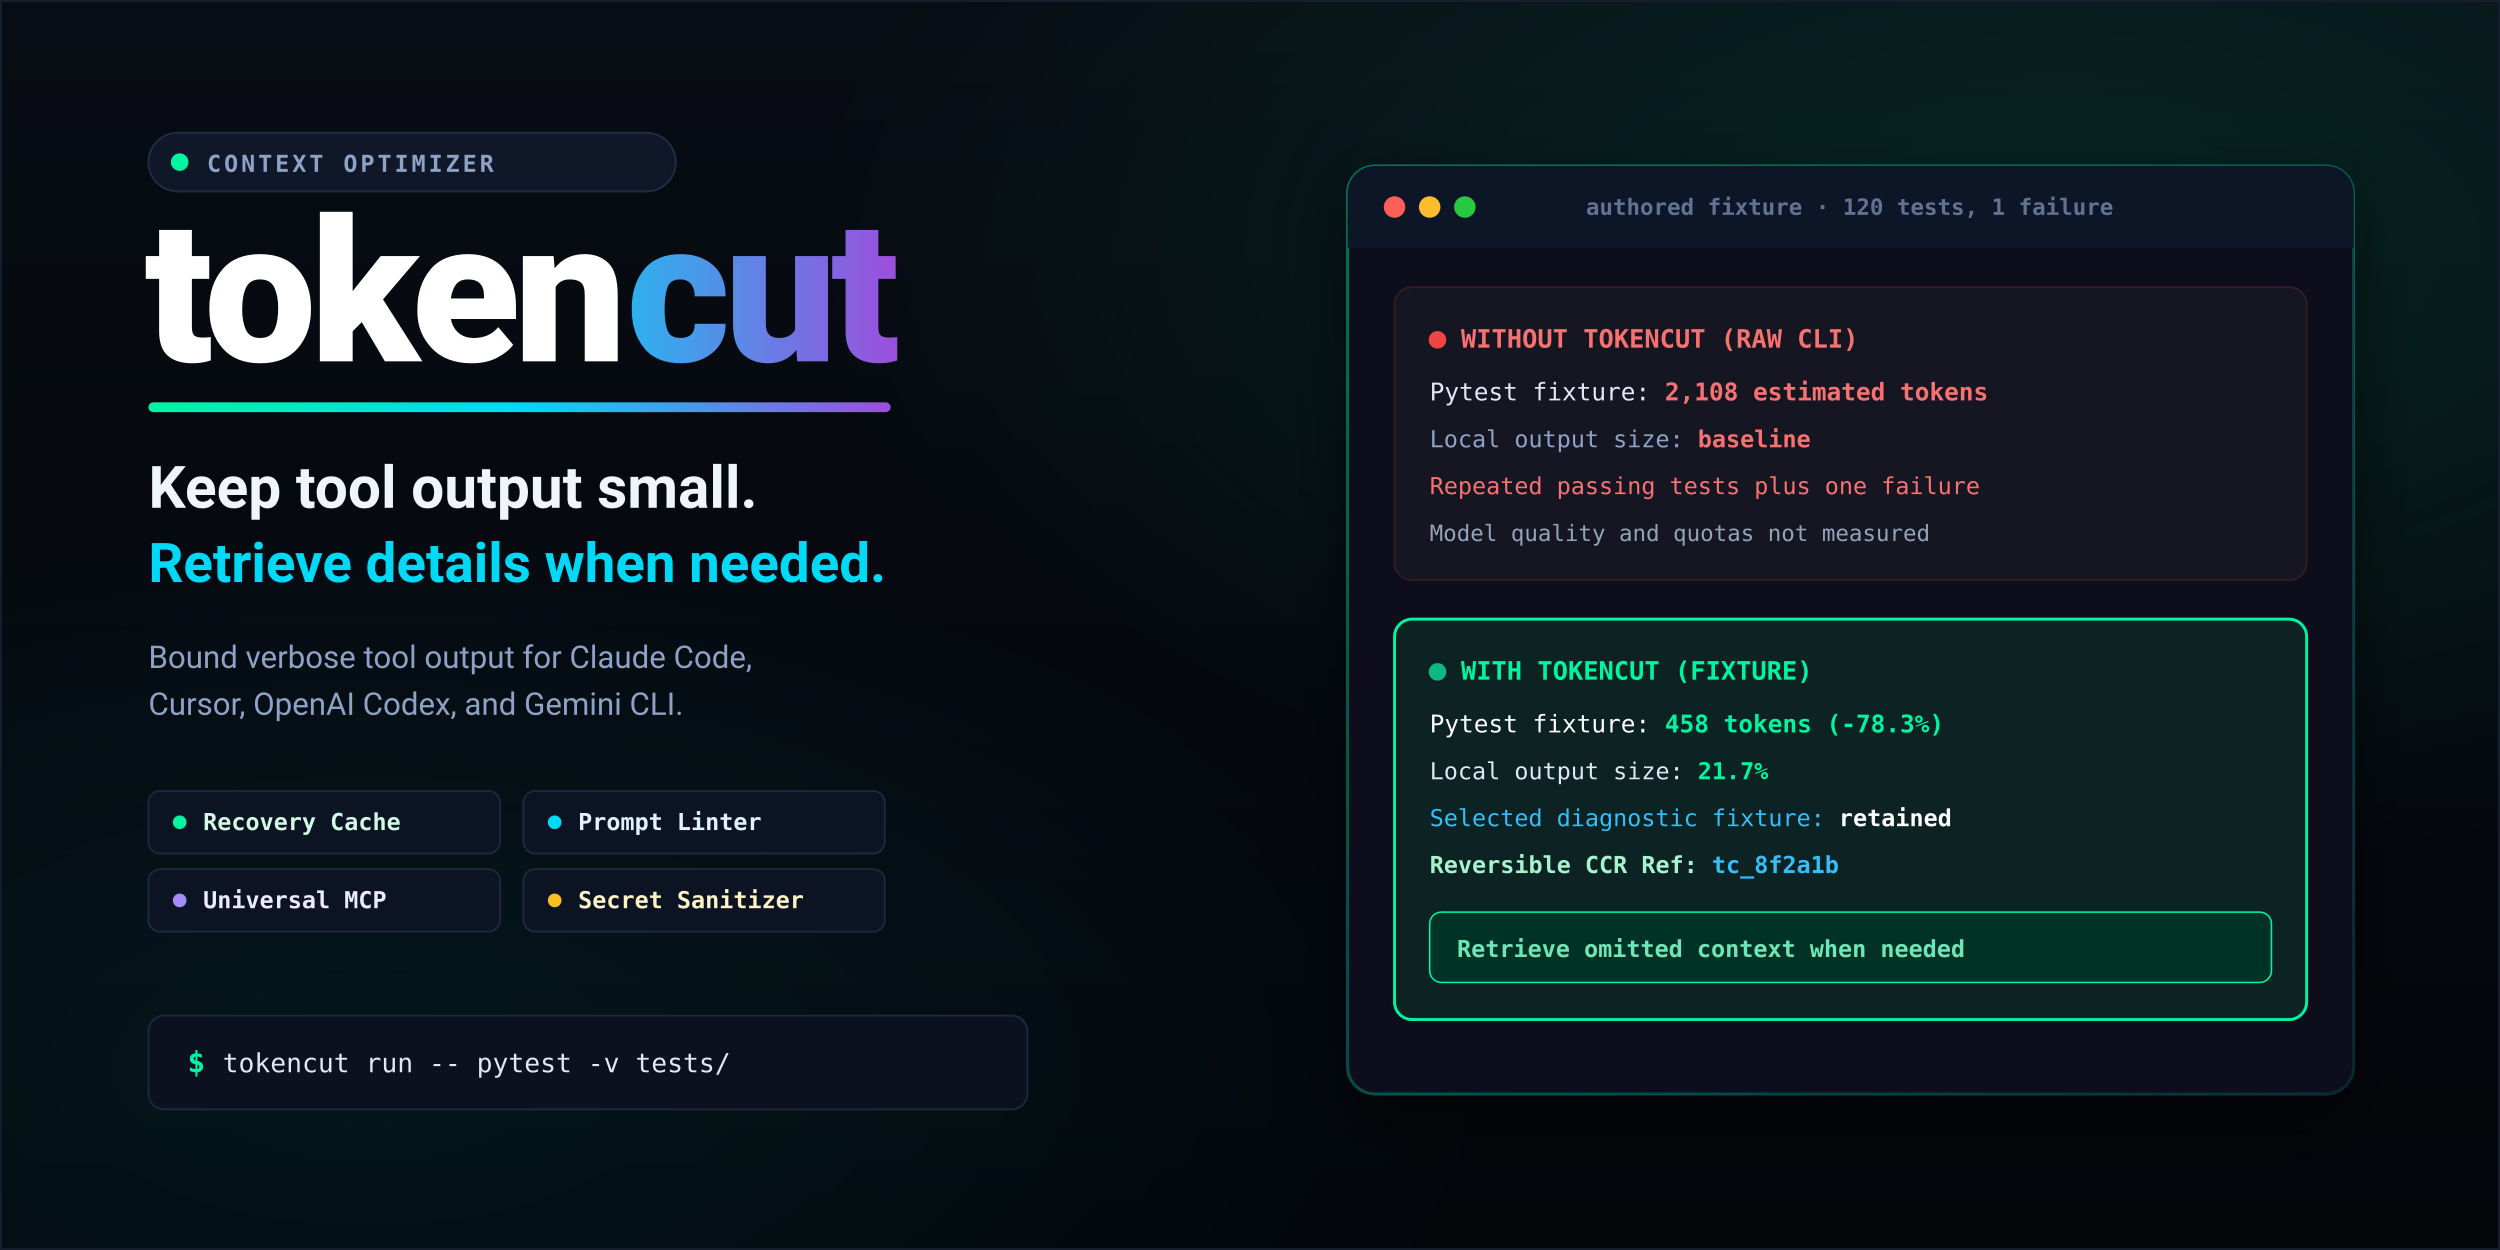
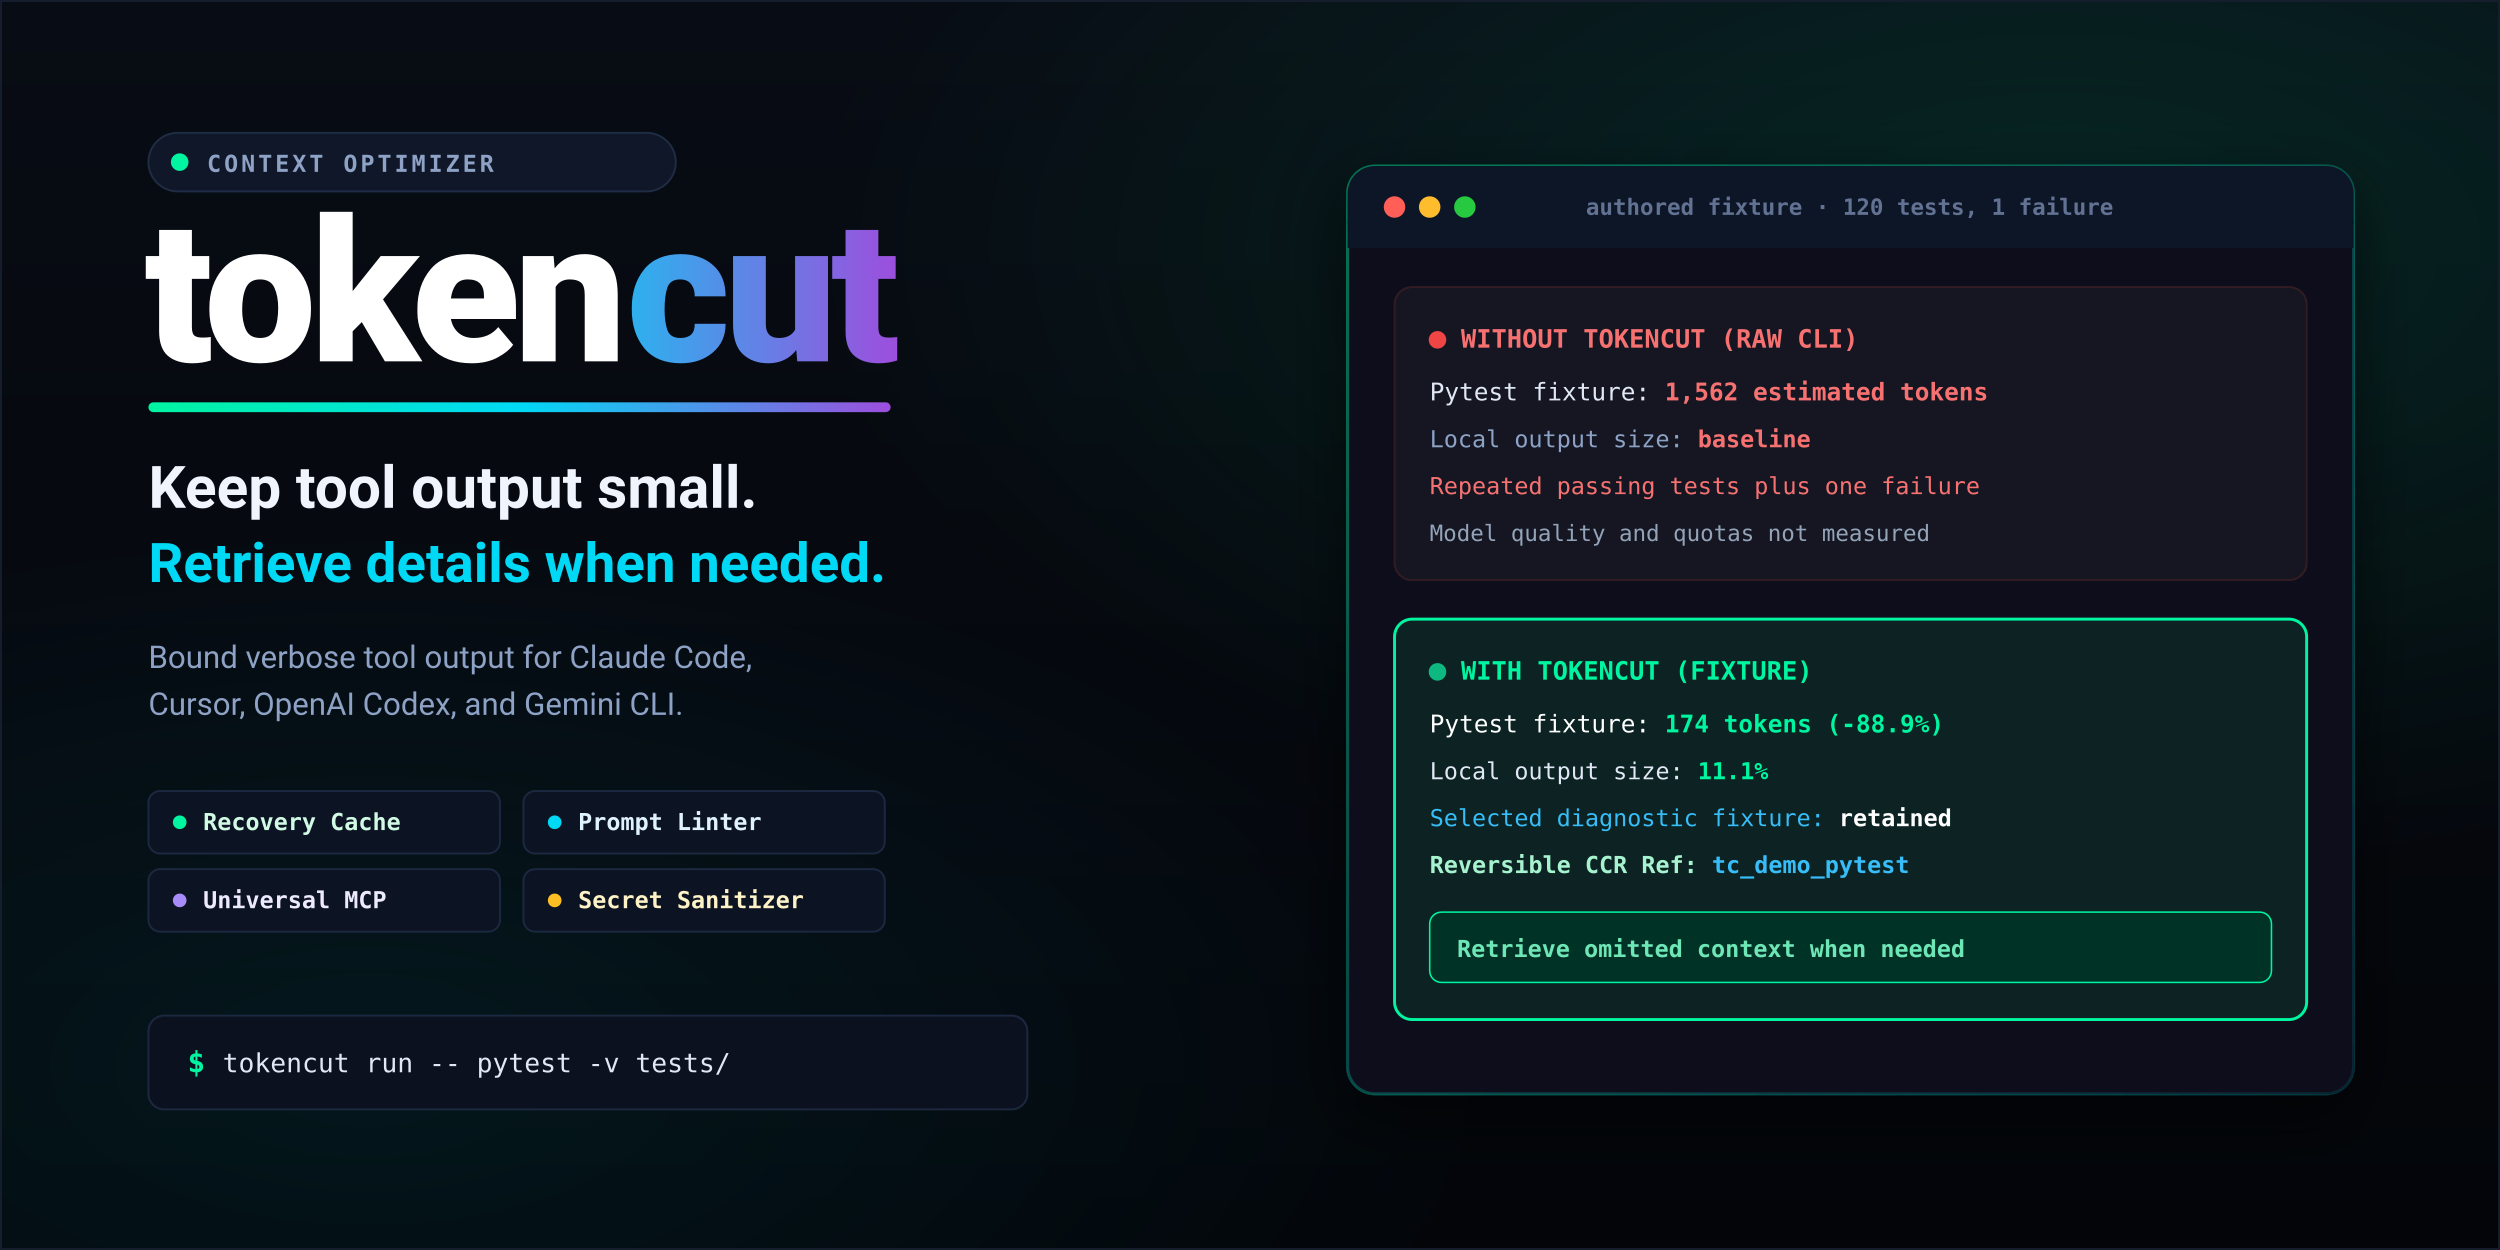
<svg xmlns="http://www.w3.org/2000/svg" viewBox="0 0 1280 640" width="1280" height="640" role="img" aria-label="tokencut — Token optimization engine and MCP server for AI coding assistants">
  <defs>
    <linearGradient id="bg" x1="0" y1="0" x2="0" y2="1">
      <stop offset="0%" stop-color="#080c14" />
      <stop offset="100%" stop-color="#030509" />
    </linearGradient>
    <linearGradient id="brand" x1="0" y1="0" x2="1" y2="0">
      <stop offset="0%" stop-color="#00f5a0" />
      <stop offset="50%" stop-color="#00d9f5" />
      <stop offset="100%" stop-color="#9d4edd" />
    </linearGradient>
    <linearGradient id="card-border" x1="0" y1="0" x2="1" y2="1">
      <stop offset="0%" stop-color="#00f5a0" stop-opacity="0.4" />
      <stop offset="100%" stop-color="#00d9f5" stop-opacity="0.1" />
    </linearGradient>
    <radialGradient id="glow" cx="82%" cy="20%" r="50%">
      <stop offset="0%" stop-color="#00f5a0" stop-opacity="0.12" />
      <stop offset="100%" stop-color="#00f5a0" stop-opacity="0" />
    </radialGradient>
    <radialGradient id="glow2" cx="15%" cy="85%" r="45%">
      <stop offset="0%" stop-color="#00d9f5" stop-opacity="0.08" />
      <stop offset="100%" stop-color="#00d9f5" stop-opacity="0" />
    </radialGradient>
    <filter id="shadow" x="-10%" y="-10%" width="120%" height="120%">
      <feDropShadow dx="0" dy="12" stdDeviation="16" flood-color="#000000" flood-opacity="0.6" />
    </filter>
    <style>
      .mono { font-family: ui-monospace, SFMono-Regular, Menlo, Monaco, Consolas, monospace; }
      .sans { font-family: -apple-system, BlinkMacSystemFont, "Segoe UI", Roboto, Helvetica, Arial, sans-serif; }
    </style>
  </defs>
  <rect width="1280" height="640" fill="url(#bg)" />
  <rect width="1280" height="640" fill="url(#glow)" />
  <rect width="1280" height="640" fill="url(#glow2)" />
  <rect x="0" y="0" width="1280" height="640" fill="none" stroke="#161e2e" stroke-width="2" />
  <g transform="translate(76, 68)">
    <rect width="270" height="30" rx="15" fill="#0f1728" stroke="#1f2c44" stroke-width="1" />
    <circle cx="16" cy="15" r="4.5" fill="#00f5a0" />
    <text x="30" y="20" fill="#8ea2c6" font-size="12" font-weight="600" class="mono" letter-spacing="1.5">CONTEXT OPTIMIZER</text>
  </g>
  <text x="74" y="185" font-size="102" font-weight="900" letter-spacing="-3" fill="#ffffff" class="sans">token<tspan fill="url(#brand)">cut</tspan>
  </text>
  <rect x="76" y="206" width="380" height="5" rx="2.5" fill="url(#brand)" />
  <text x="76" y="260" font-size="30" font-weight="700" fill="#f0f4fc" class="sans">Keep tool output small.</text>
  <text x="76" y="298" font-size="28" font-weight="600" fill="#00d9f5" class="sans">Retrieve details when needed.</text>
  <text x="76" y="342" font-size="16" fill="#8ea2c6" class="sans">Bound verbose tool output for Claude Code,</text>
  <text x="76" y="366" font-size="16" fill="#8ea2c6" class="sans">Cursor, OpenAI Codex, and Gemini CLI.</text>
  <g transform="translate(76, 405)">
    <rect width="180" height="32" rx="6" fill="#0c1322" stroke="#1c2840" stroke-width="1" />
    <circle cx="16" cy="16" r="3.5" fill="#00f5a0" />
    <text x="28" y="20" fill="#d1fae5" font-size="12" font-weight="600" class="mono">Recovery Cache</text>
    <rect x="192" width="185" height="32" rx="6" fill="#0c1322" stroke="#1c2840" stroke-width="1" />
    <circle cx="208" cy="16" r="3.5" fill="#00d9f5" />
    <text x="220" y="20" fill="#e0f2fe" font-size="12" font-weight="600" class="mono">Prompt Linter</text>
    <rect y="40" width="180" height="32" rx="6" fill="#0c1322" stroke="#1c2840" stroke-width="1" />
    <circle cx="16" cy="56" r="3.5" fill="#a78bfa" />
    <text x="28" y="60" fill="#ede9fe" font-size="12" font-weight="600" class="mono">Universal MCP</text>
    <rect x="192" y="40" width="185" height="32" rx="6" fill="#0c1322" stroke="#1c2840" stroke-width="1" />
    <circle cx="208" cy="56" r="3.5" fill="#fbbf24" />
    <text x="220" y="60" fill="#fef3c7" font-size="12" font-weight="600" class="mono">Secret Sanitizer</text>
  </g>
  <g transform="translate(76, 520)">
    <rect width="450" height="48" rx="8" fill="#0b111f" stroke="#1c2840" stroke-width="1" />
    <text x="20" y="29" fill="#00f5a0" font-size="15" font-weight="600" class="mono">$</text>
    <text x="38" y="29" fill="#e1e7f5" font-size="13.5" class="mono">tokencut run -- pytest -v tests/</text>
  </g>
  <g transform="translate(690, 85)" filter="url(#shadow)">
    <rect width="515" height="475" rx="14" fill="#0b101c" stroke="url(#card-border)" stroke-width="1.5" />
    <rect width="515" height="42" rx="14" fill="#101728" />
    <rect y="28" width="515" height="14" fill="#101728" />
    <circle cx="24" cy="21" r="5.5" fill="#ff5f56" />
    <circle cx="42" cy="21" r="5.5" fill="#ffbd2e" />
    <circle cx="60" cy="21" r="5.5" fill="#27c93f" />
    <text x="257" y="25" text-anchor="middle" fill="#627293" font-size="11.5" font-weight="600" class="mono">authored fixture · 120 tests, 1 failure</text>
    <g transform="translate(24, 62)">
      <rect width="467" height="150" rx="9" fill="#141824" stroke="#331c22" stroke-width="1" />
      <circle cx="22" cy="27" r="4.5" fill="#ef4444" />
      <text x="34" y="31" fill="#f87171" font-size="13" font-weight="700" class="mono">WITHOUT TOKENCUT (RAW CLI)</text>
-       <text x="18" y="58" fill="#e1e7f5" font-size="12.5" class="mono">Pytest fixture: <tspan fill="#f87171" font-weight="bold">2,108 estimated tokens</tspan>
+       <text x="18" y="58" fill="#e1e7f5" font-size="12.5" class="mono">Pytest fixture: <tspan fill="#f87171" font-weight="bold">1,562 estimated tokens</tspan>
      </text>
      <text x="18" y="82" fill="#8ea2c6" font-size="12" class="mono">Local output size: <tspan fill="#f87171" font-weight="bold">baseline</tspan>
      </text>
      <text x="18" y="106" fill="#f87171" font-size="12" class="mono">Repeated passing tests plus one failure</text>
      <text x="18" y="130" fill="#94a3b8" font-size="11.5" class="mono">Model quality and quotas not measured</text>
    </g>
    <g transform="translate(24, 232)">
      <rect width="467" height="205" rx="9" fill="#082220" stroke="#00f5a0" stroke-width="1.5" />
      <circle cx="22" cy="27" r="4.5" fill="#10b981" />
      <text x="34" y="31" fill="#00f5a0" font-size="13" font-weight="700" class="mono">WITH TOKENCUT (FIXTURE)</text>
-       <text x="18" y="58" fill="#ffffff" font-size="12.5" class="mono">Pytest fixture: <tspan fill="#00f5a0" font-weight="bold">458 tokens (-78.3%)</tspan>
+       <text x="18" y="58" fill="#ffffff" font-size="12.5" class="mono">Pytest fixture: <tspan fill="#00f5a0" font-weight="bold">174 tokens (-88.9%)</tspan>
      </text>
-       <text x="18" y="82" fill="#e1e7f5" font-size="12" class="mono">Local output size: <tspan fill="#00f5a0" font-weight="bold">21.7%</tspan>
+       <text x="18" y="82" fill="#e1e7f5" font-size="12" class="mono">Local output size: <tspan fill="#00f5a0" font-weight="bold">11.1%</tspan>
      </text>
      <text x="18" y="106" fill="#38bdf8" font-size="12" class="mono">Selected diagnostic fixture: <tspan fill="#ffffff" font-weight="bold">retained</tspan>
      </text>
-       <text x="18" y="130" fill="#a7f3d0" font-size="12" font-weight="bold" class="mono">Reversible CCR Ref: <tspan fill="#38bdf8">tc_8f2a1b</tspan>
+       <text x="18" y="130" fill="#a7f3d0" font-size="12" font-weight="bold" class="mono">Reversible CCR Ref: <tspan fill="#38bdf8">tc_demo_pytest</tspan>
      </text>
      <rect x="18" y="150" width="431" height="36" rx="6" fill="#053328" stroke="#00f5a0" stroke-width="0.8" />
      <text x="32" y="173" fill="#6ee7b7" font-size="12" font-weight="bold" class="mono">Retrieve omitted context when needed</text>
    </g>
  </g>
</svg>
